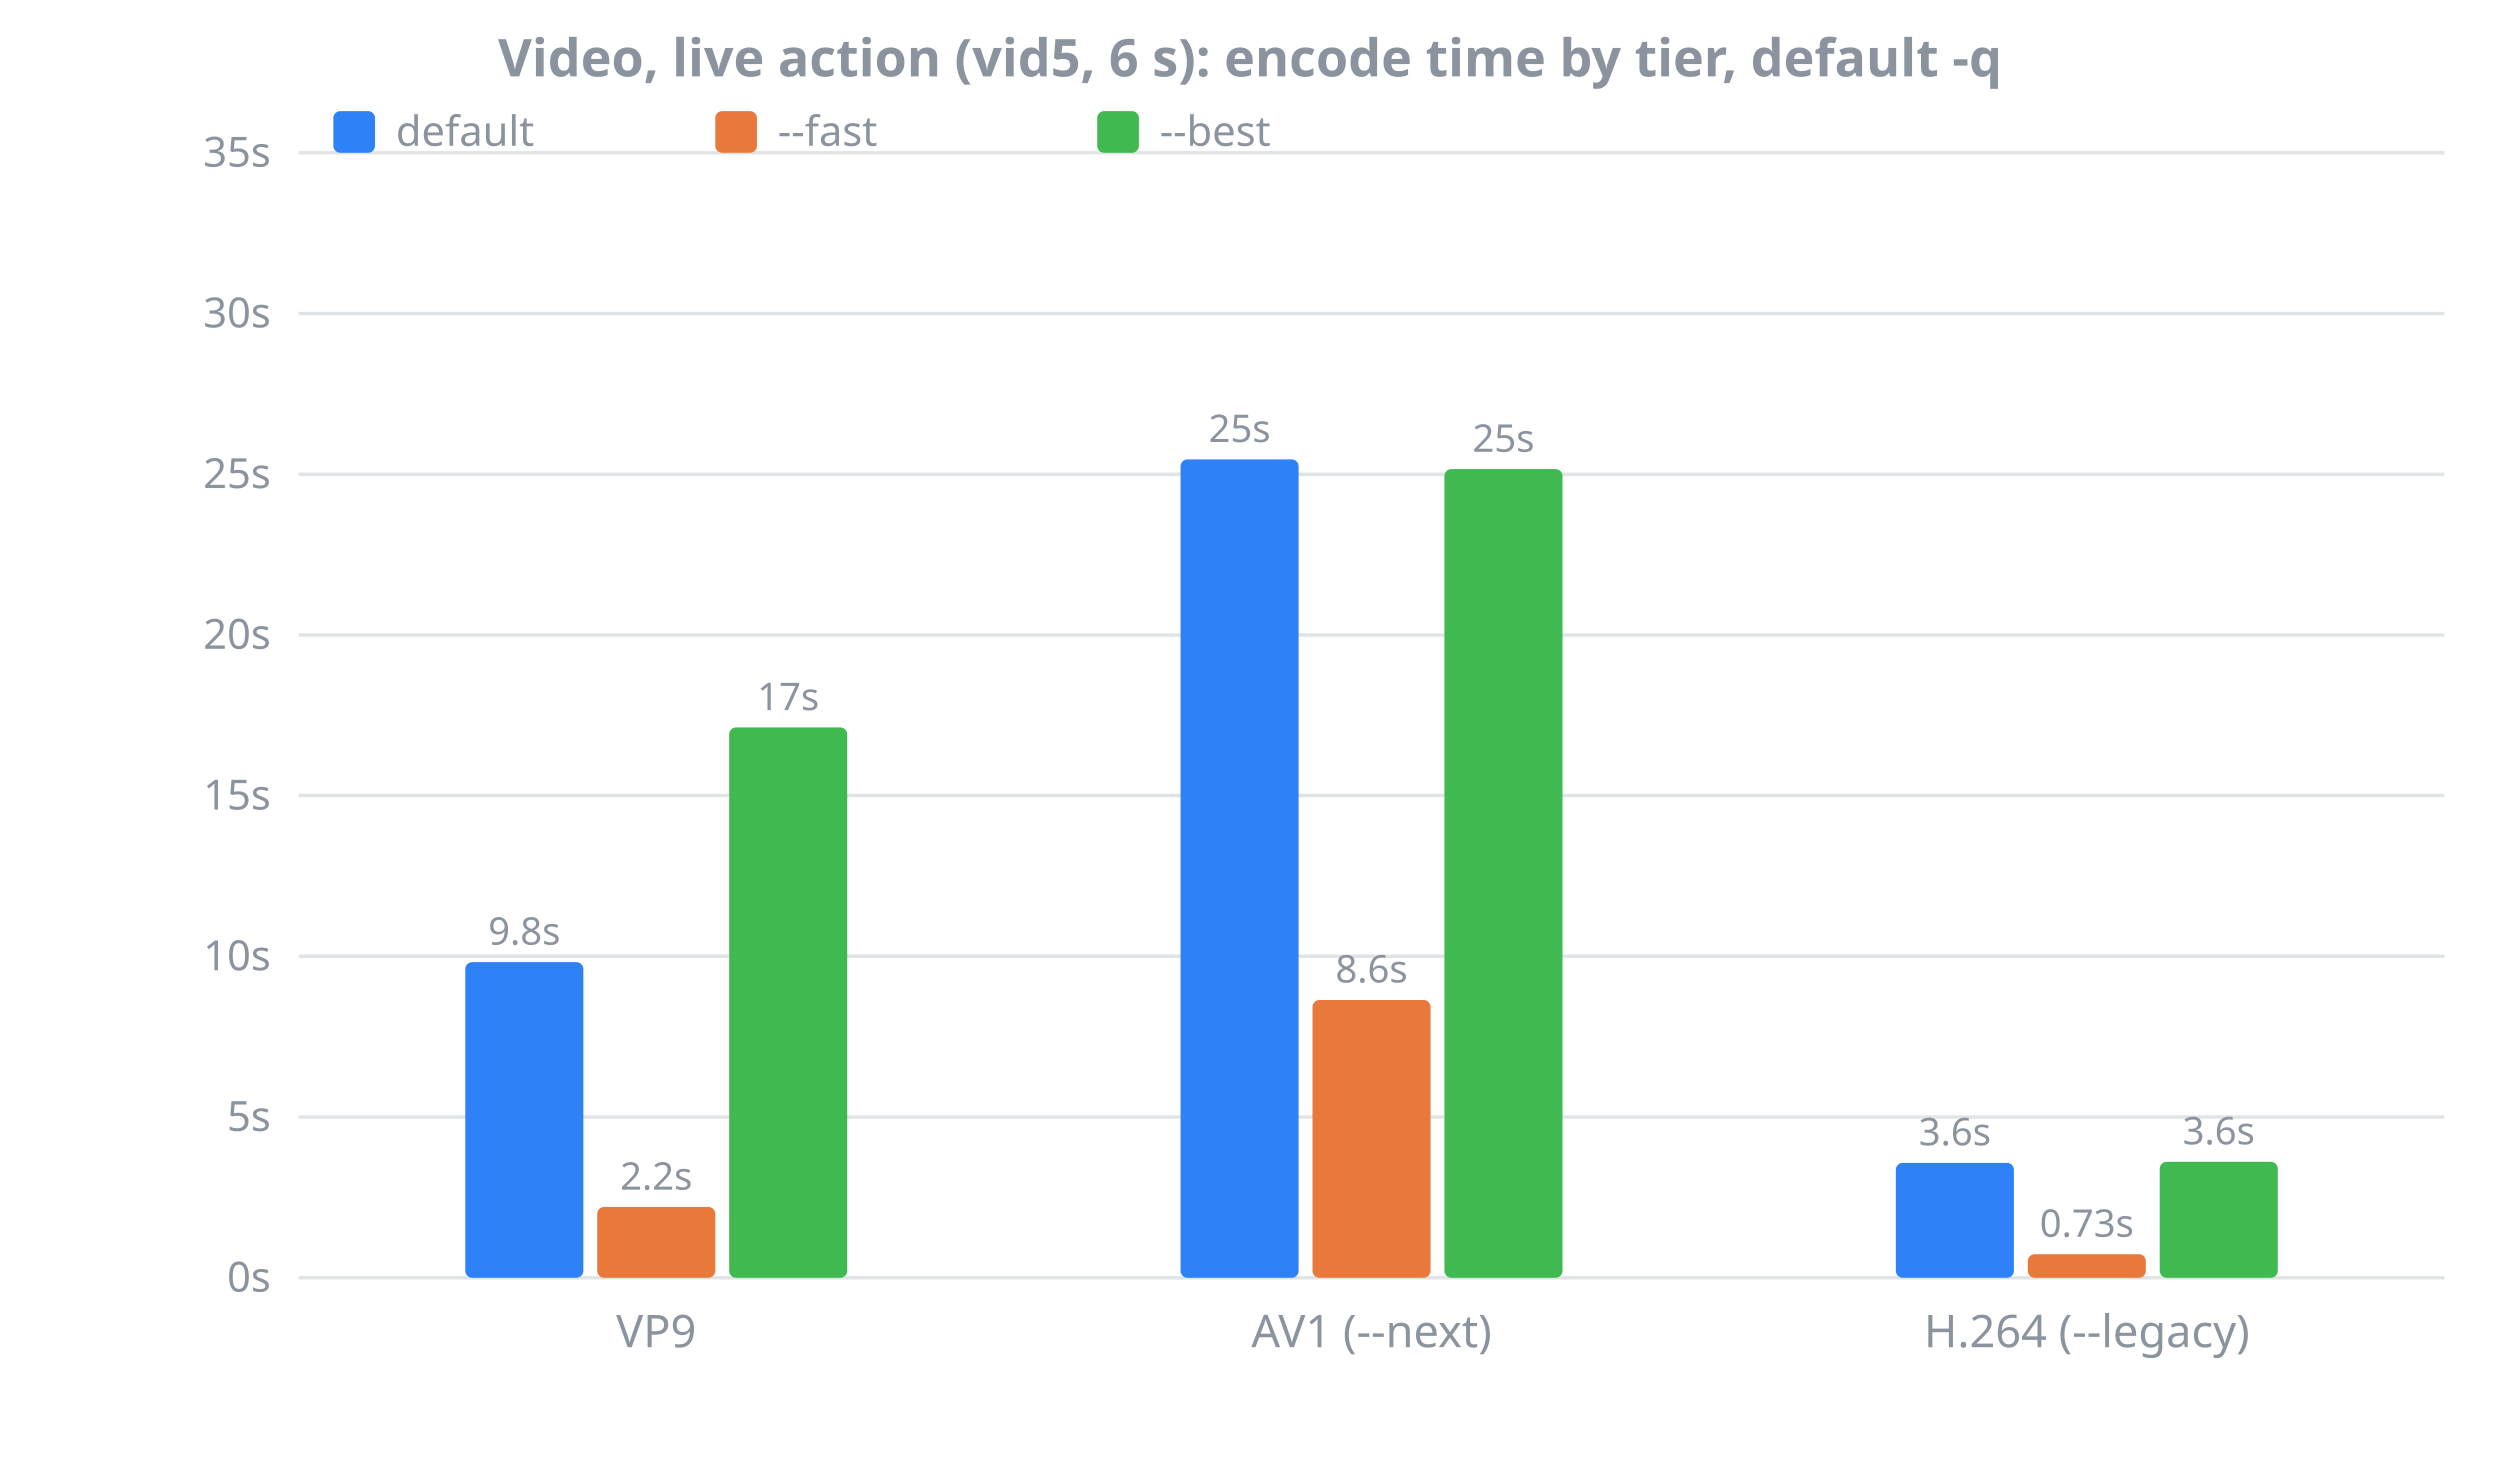
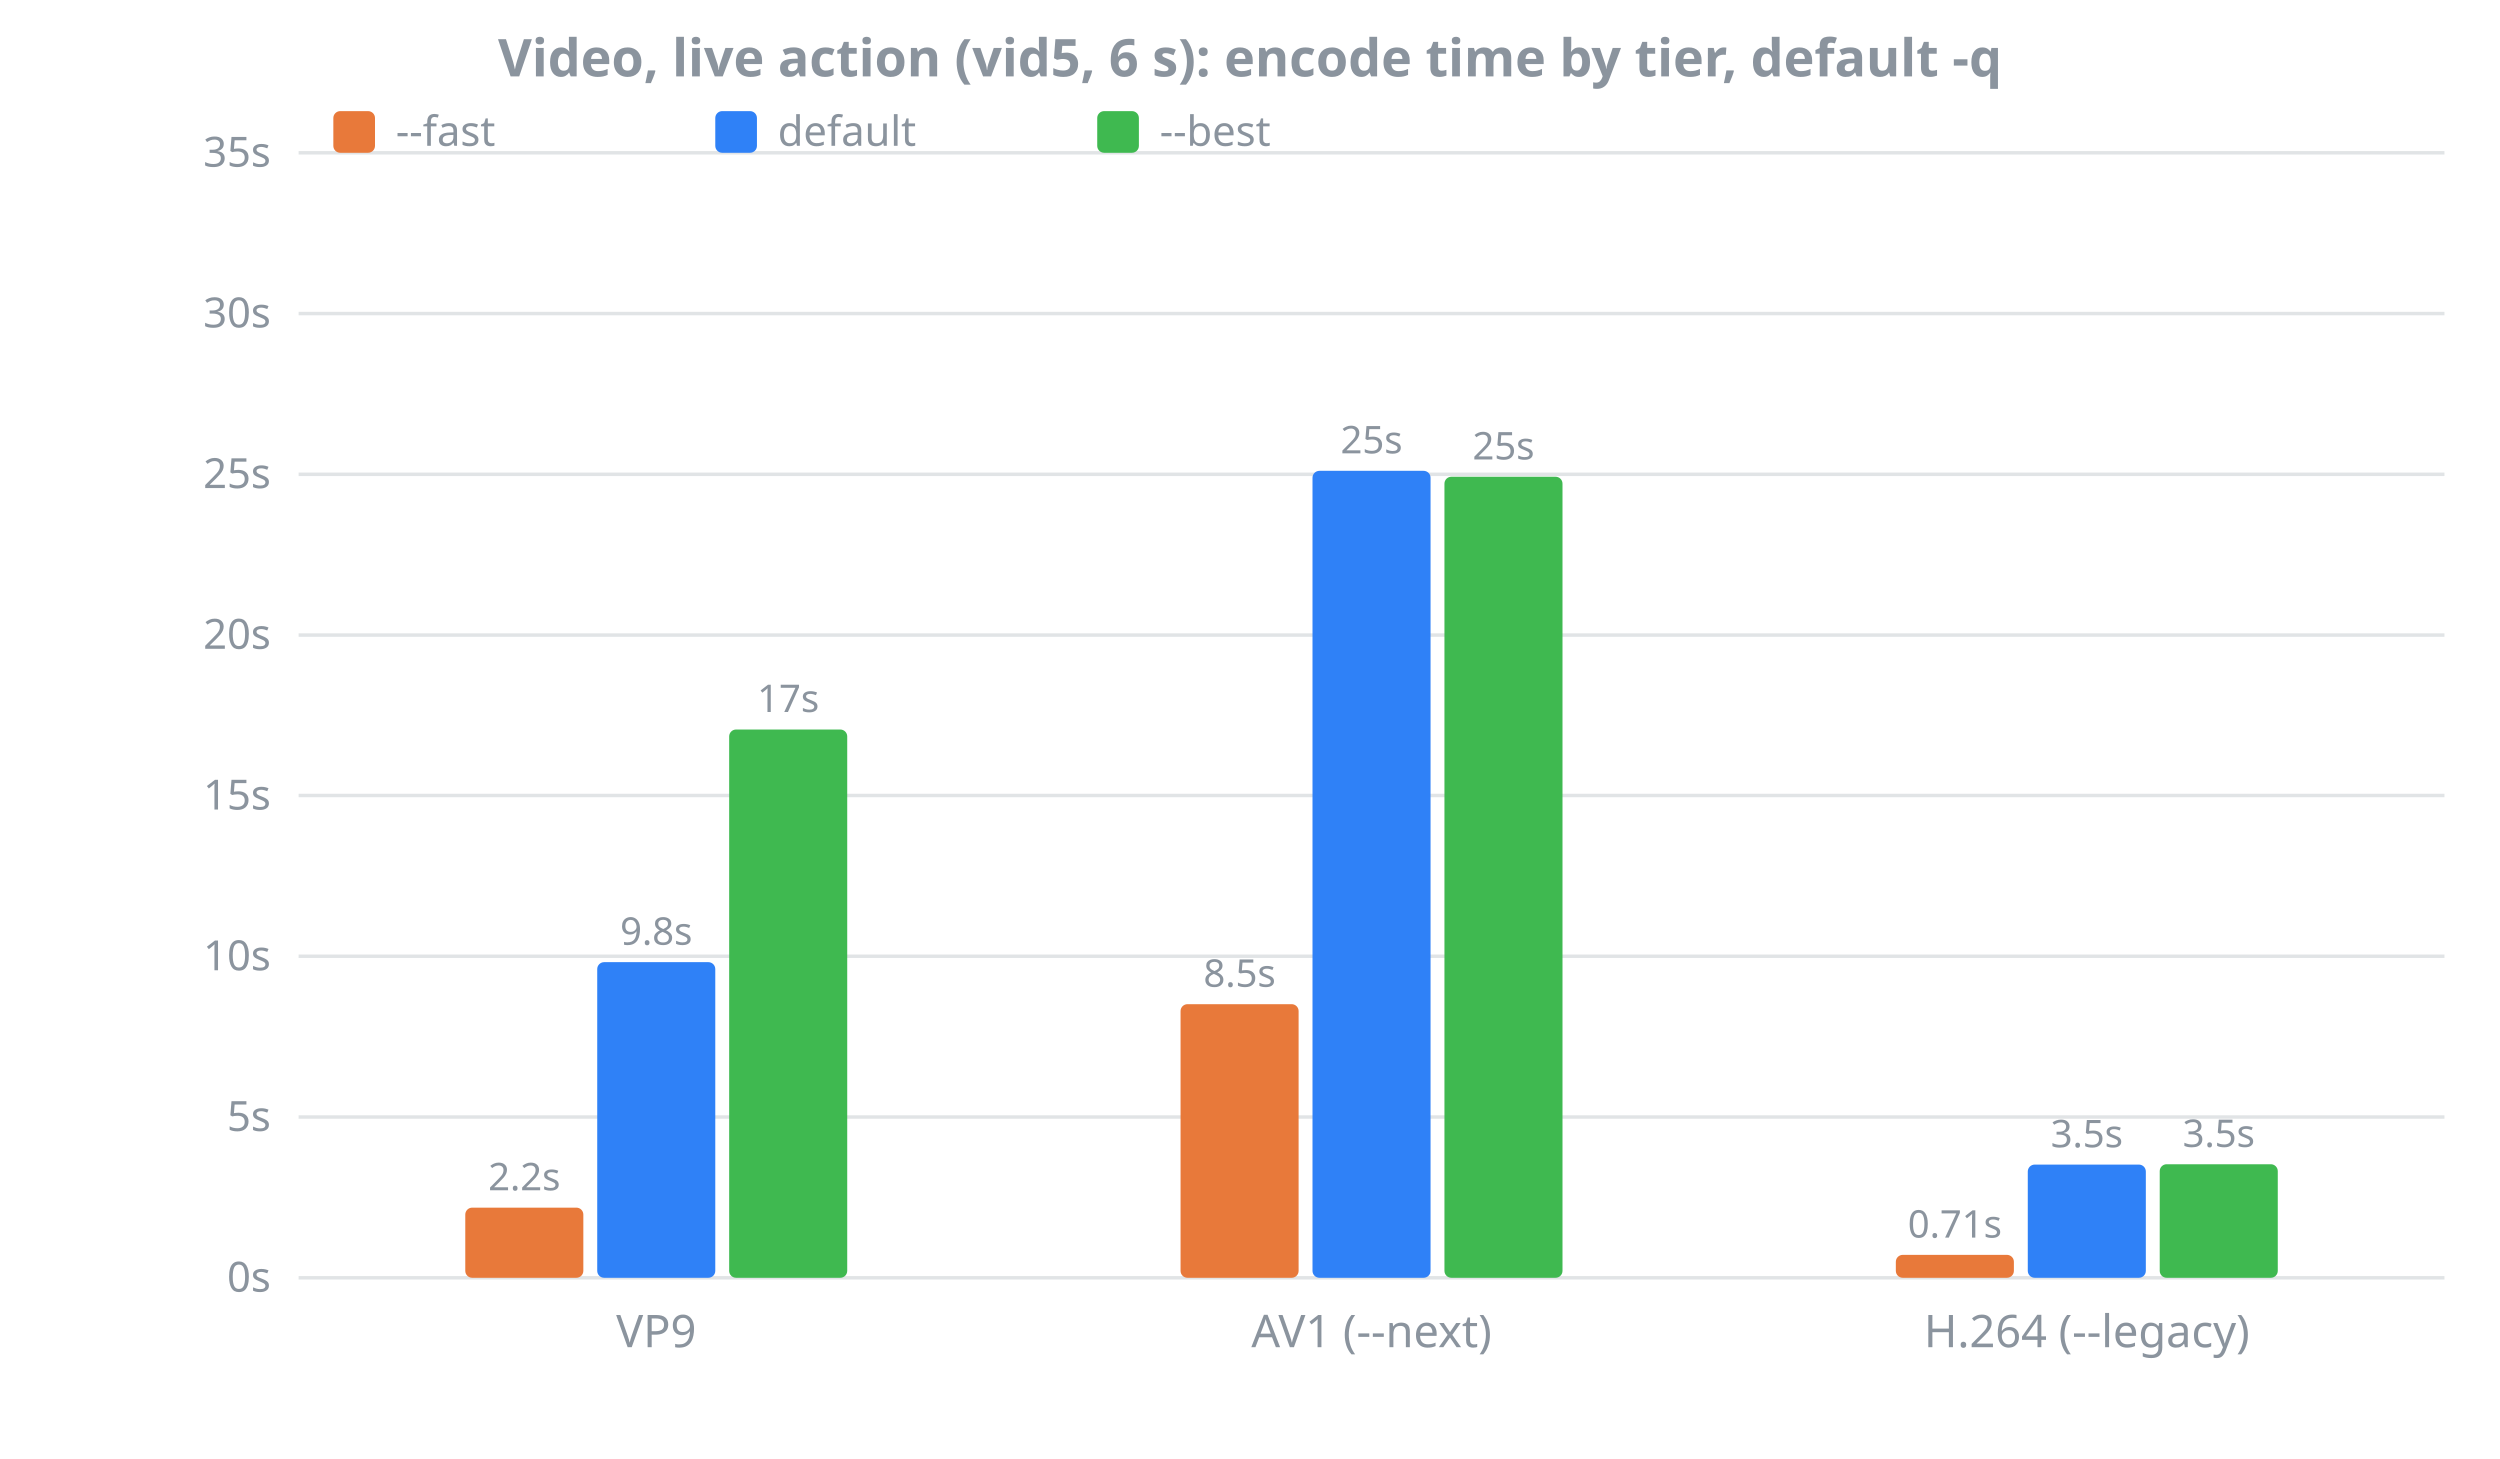
<svg xmlns="http://www.w3.org/2000/svg" viewBox="0 0 720 420" width="720" height="420" font-family="ui-sans-serif,system-ui,sans-serif" font-size="13">
  <text x="360.0" y="22" text-anchor="middle" fill="#8b949e" font-size="15" font-weight="600">Video, live action (vid5, 6 s): encode time by tier, default -q</text>
  <line x1="86" y1="368.0" x2="704" y2="368.0" stroke="#8b949e" stroke-opacity="0.25" />
  <text x="78" y="372.0" text-anchor="end" fill="#8b949e" font-size="12">0s</text>
  <line x1="86" y1="321.7" x2="704" y2="321.7" stroke="#8b949e" stroke-opacity="0.25" />
  <text x="78" y="325.714" text-anchor="end" fill="#8b949e" font-size="12">5s</text>
  <line x1="86" y1="275.4" x2="704" y2="275.4" stroke="#8b949e" stroke-opacity="0.25" />
  <text x="78" y="279.429" text-anchor="end" fill="#8b949e" font-size="12">10s</text>
  <line x1="86" y1="229.1" x2="704" y2="229.1" stroke="#8b949e" stroke-opacity="0.25" />
  <text x="78" y="233.143" text-anchor="end" fill="#8b949e" font-size="12">15s</text>
  <line x1="86" y1="182.9" x2="704" y2="182.9" stroke="#8b949e" stroke-opacity="0.25" />
  <text x="78" y="186.857" text-anchor="end" fill="#8b949e" font-size="12">20s</text>
  <line x1="86" y1="136.6" x2="704" y2="136.6" stroke="#8b949e" stroke-opacity="0.25" />
  <text x="78" y="140.571" text-anchor="end" fill="#8b949e" font-size="12">25s</text>
  <line x1="86" y1="90.3" x2="704" y2="90.3" stroke="#8b949e" stroke-opacity="0.25" />
  <text x="78" y="94.286" text-anchor="end" fill="#8b949e" font-size="12">30s</text>
  <line x1="86" y1="44.0" x2="704" y2="44.0" stroke="#8b949e" stroke-opacity="0.25" />
  <text x="78" y="48.0" text-anchor="end" fill="#8b949e" font-size="12">35s</text>
  <text x="189.0" y="388" text-anchor="middle" fill="#8b949e" font-size="13">VP9</text>
-   <rect x="134.0" y="277.1" width="34" height="90.9" fill="#2f81f7" rx="2" />
-   <text x="151.0" y="272.067" text-anchor="middle" fill="#8b949e" font-size="11">9.8s</text>
-   <rect x="172.0" y="347.6" width="34" height="20.4" fill="#e8793a" rx="2" />
-   <text x="189.0" y="342.625" text-anchor="middle" fill="#8b949e" font-size="11">2.2s</text>
-   <rect x="210.0" y="209.5" width="34" height="158.5" fill="#3fb950" rx="2" />
-   <text x="227.0" y="204.518" text-anchor="middle" fill="#8b949e" font-size="11">17s</text>
+   <rect x="134.0" y="347.8" width="34" height="20.2" fill="#e8793a" rx="2" />
+   <text x="151.0" y="342.801" text-anchor="middle" fill="#8b949e" font-size="11">2.2s</text>
+   <rect x="172.0" y="277.1" width="34" height="90.9" fill="#2f81f7" rx="2" />
+   <text x="189.0" y="272.086" text-anchor="middle" fill="#8b949e" font-size="11">9.8s</text>
+   <rect x="210.0" y="210.1" width="34" height="157.9" fill="#3fb950" rx="2" />
+   <text x="227.0" y="205.055" text-anchor="middle" fill="#8b949e" font-size="11">17s</text>
  <text x="395.0" y="388" text-anchor="middle" fill="#8b949e" font-size="13">AV1 (--next)</text>
-   <rect x="340.0" y="132.3" width="34" height="235.7" fill="#2f81f7" rx="2" />
-   <text x="357.0" y="127.304" text-anchor="middle" fill="#8b949e" font-size="11">25s</text>
-   <rect x="378.0" y="288.0" width="34" height="80.0" fill="#e8793a" rx="2" />
-   <text x="395.0" y="282.953" text-anchor="middle" fill="#8b949e" font-size="11">8.6s</text>
-   <rect x="416.0" y="135.1" width="34" height="232.9" fill="#3fb950" rx="2" />
-   <text x="433.0" y="130.109" text-anchor="middle" fill="#8b949e" font-size="11">25s</text>
+   <rect x="340.0" y="289.2" width="34" height="78.8" fill="#e8793a" rx="2" />
+   <text x="357.0" y="284.194" text-anchor="middle" fill="#8b949e" font-size="11">8.5s</text>
+   <rect x="378.0" y="135.6" width="34" height="232.4" fill="#2f81f7" rx="2" />
+   <text x="395.0" y="130.562" text-anchor="middle" fill="#8b949e" font-size="11">25s</text>
+   <rect x="416.0" y="137.3" width="34" height="230.7" fill="#3fb950" rx="2" />
+   <text x="433.0" y="132.321" text-anchor="middle" fill="#8b949e" font-size="11">25s</text>
  <text x="601.0" y="388" text-anchor="middle" fill="#8b949e" font-size="13">H.264 (--legacy)</text>
-   <rect x="546.0" y="334.9" width="34" height="33.1" fill="#2f81f7" rx="2" />
-   <text x="563.0" y="329.85" text-anchor="middle" fill="#8b949e" font-size="11">3.6s</text>
-   <rect x="584.0" y="361.2" width="34" height="6.8" fill="#e8793a" rx="2" />
-   <text x="601.0" y="356.196" text-anchor="middle" fill="#8b949e" font-size="11">0.73s</text>
-   <rect x="622.0" y="334.6" width="34" height="33.4" fill="#3fb950" rx="2" />
-   <text x="639.0" y="329.572" text-anchor="middle" fill="#8b949e" font-size="11">3.6s</text>
-   <rect x="96" y="32" width="12" height="12" fill="#2f81f7" rx="2" />
-   <text x="114" y="42" text-anchor="start" fill="#8b949e" font-size="12">default</text>
-   <rect x="206" y="32" width="12" height="12" fill="#e8793a" rx="2" />
-   <text x="224" y="42" text-anchor="start" fill="#8b949e" font-size="12">--fast</text>
+   <rect x="546.0" y="361.4" width="34" height="6.6" fill="#e8793a" rx="2" />
+   <text x="563.0" y="356.427" text-anchor="middle" fill="#8b949e" font-size="11">0.71s</text>
+   <rect x="584.0" y="335.4" width="34" height="32.6" fill="#2f81f7" rx="2" />
+   <text x="601.0" y="330.415" text-anchor="middle" fill="#8b949e" font-size="11">3.5s</text>
+   <rect x="622.0" y="335.3" width="34" height="32.7" fill="#3fb950" rx="2" />
+   <text x="639.0" y="330.322" text-anchor="middle" fill="#8b949e" font-size="11">3.5s</text>
+   <rect x="96" y="32" width="12" height="12" fill="#e8793a" rx="2" />
+   <text x="114" y="42" text-anchor="start" fill="#8b949e" font-size="12">--fast</text>
+   <rect x="206" y="32" width="12" height="12" fill="#2f81f7" rx="2" />
+   <text x="224" y="42" text-anchor="start" fill="#8b949e" font-size="12">default</text>
  <rect x="316" y="32" width="12" height="12" fill="#3fb950" rx="2" />
  <text x="334" y="42" text-anchor="start" fill="#8b949e" font-size="12">--best</text>
</svg>
